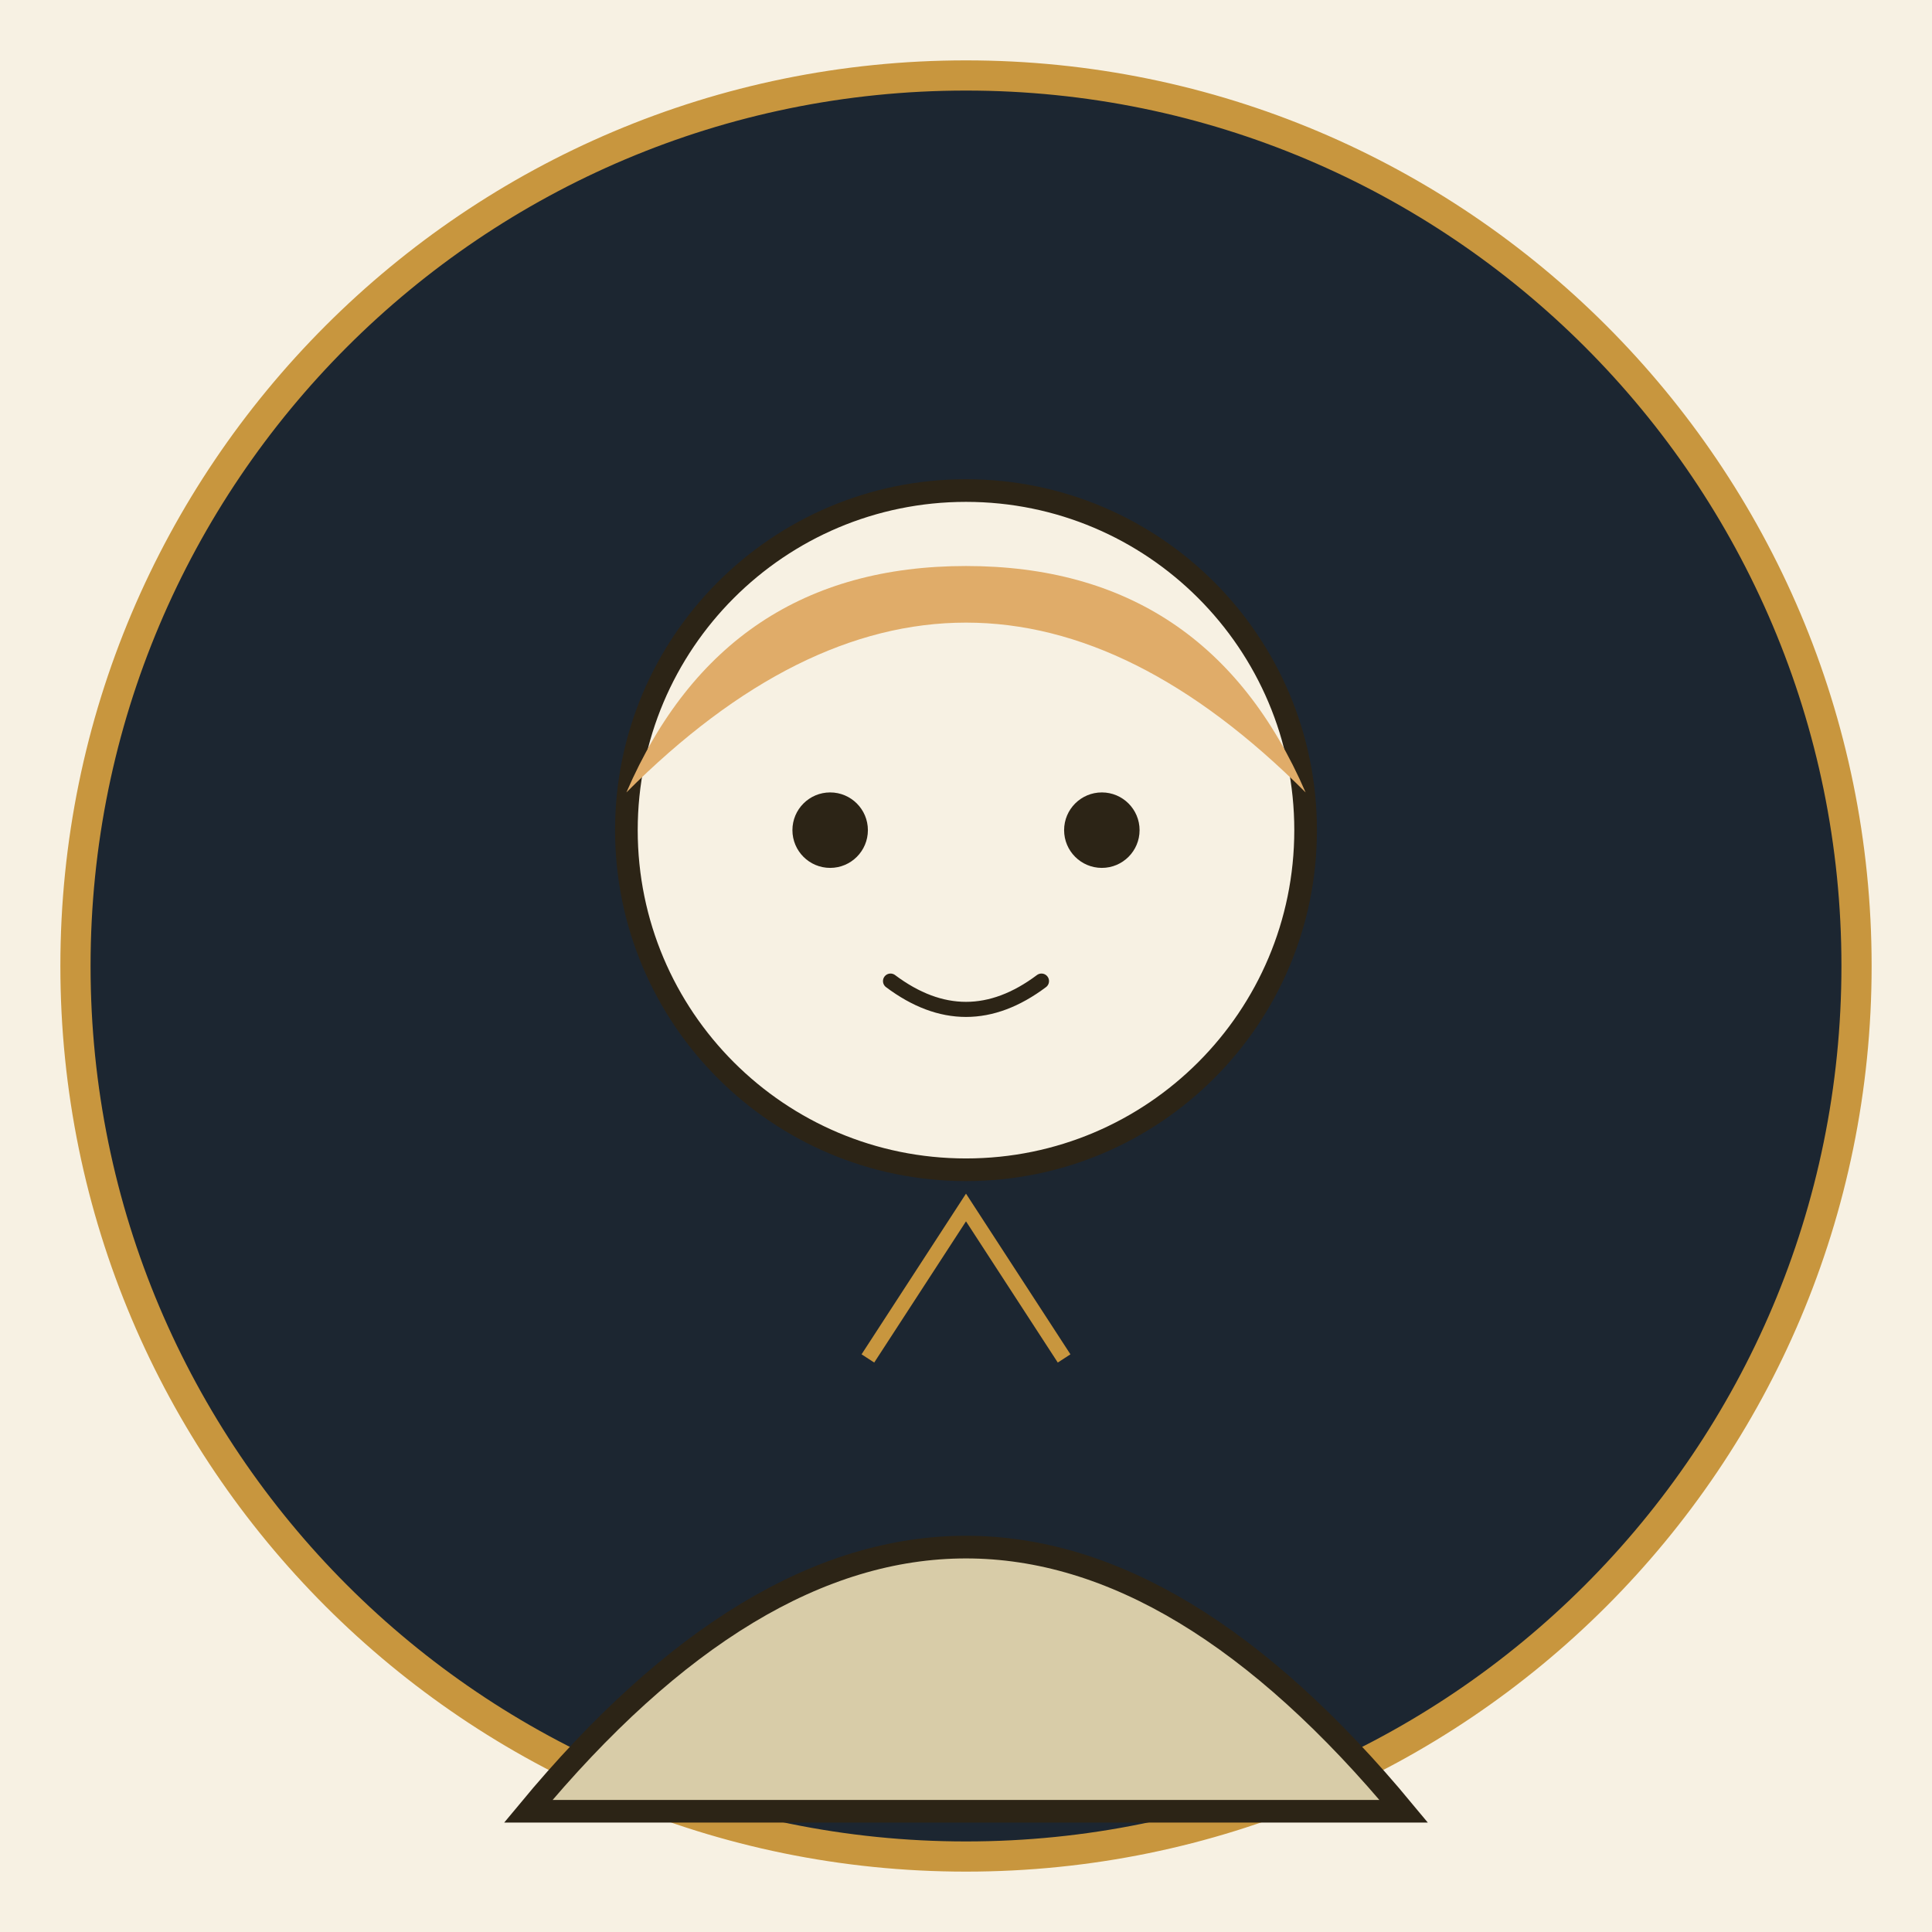
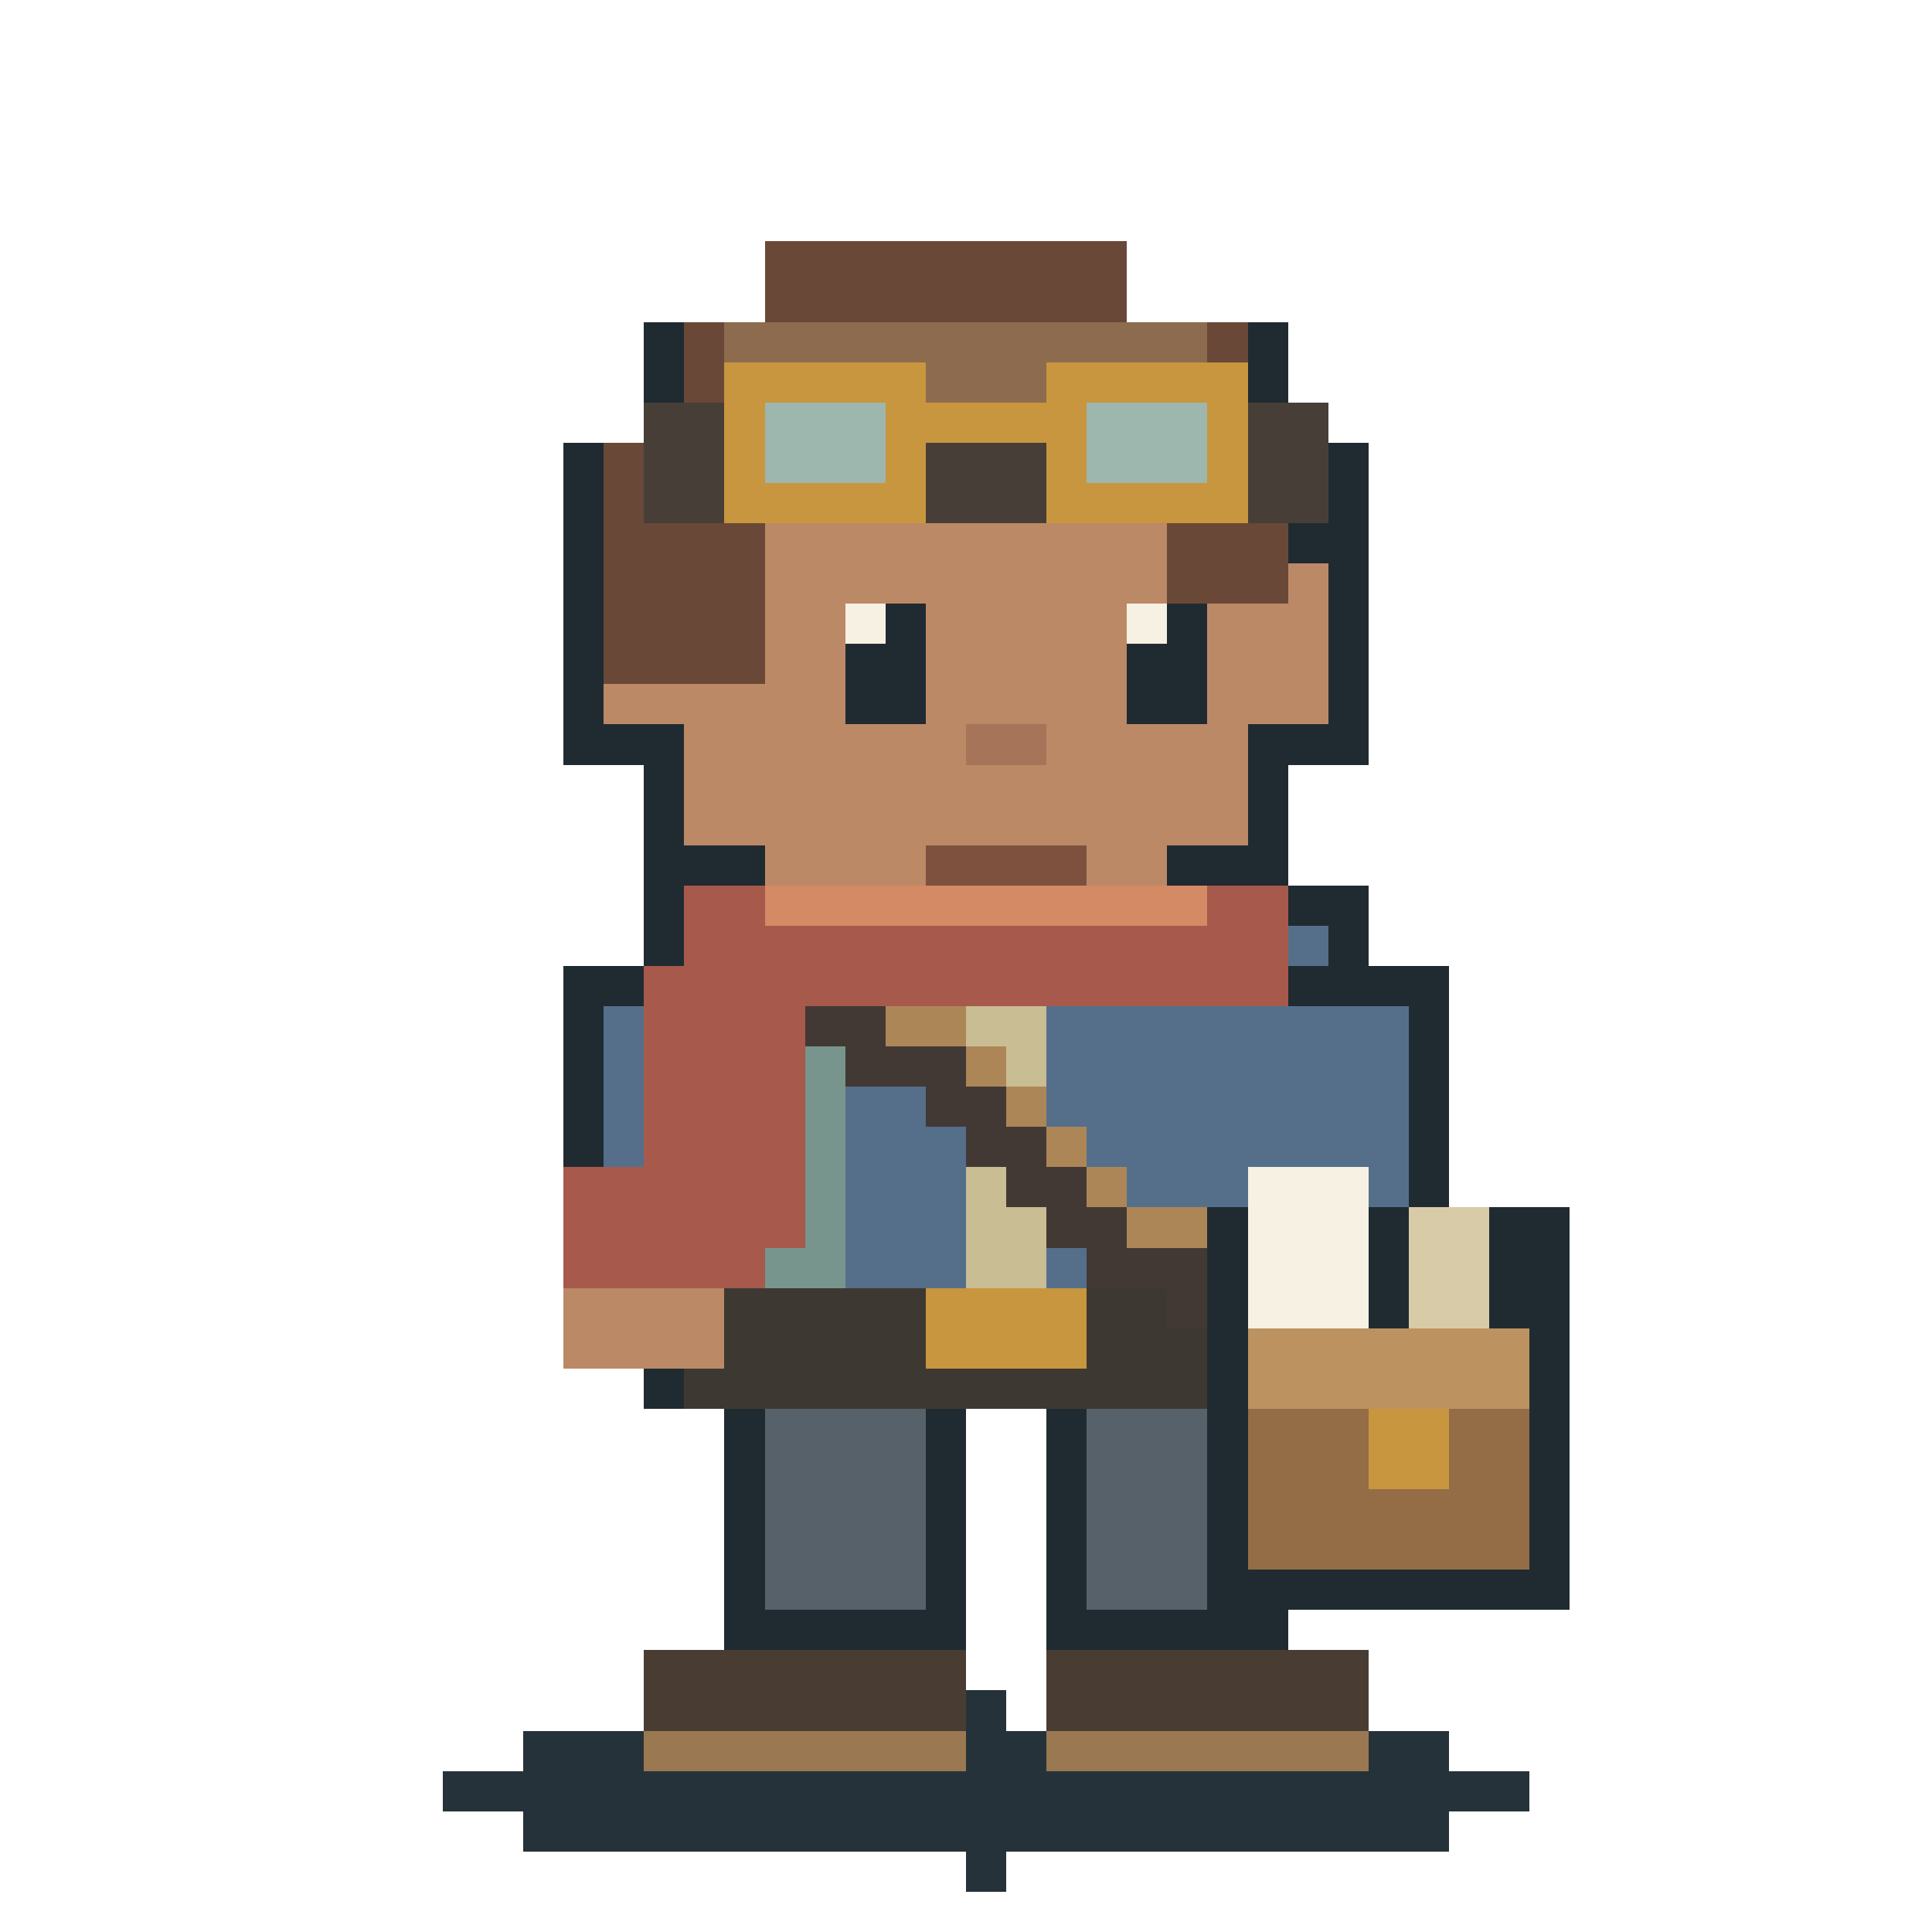
- <svg xmlns="http://www.w3.org/2000/svg" viewBox="0 0 512 512" width="100%" height="100%">
-   <rect width="512" height="512" fill="#f7f1e3" />
-   <circle cx="256" cy="256" r="236" fill="#1c2631" stroke="#c8963e" stroke-width="8" />
-   <path d="M 140 480 Q 256 340 372 480 Z" fill="#d8cca8" stroke="#2c2416" stroke-width="6" />
-   <circle cx="256" cy="220" r="90" fill="#f7f1e3" stroke="#2c2416" stroke-width="6" />
-   <path d="M 166 210 Q 256 120 346 210 Q 320 150 256 150 Q 192 150 166 210" fill="#e0ac69" />
-   <circle cx="220" cy="220" r="10" fill="#2c2416" />
-   <circle cx="292" cy="220" r="10" fill="#2c2416" />
-   <path d="M 236 260 Q 256 275 276 260" fill="none" stroke="#2c2416" stroke-width="4" stroke-linecap="round" />
-   <path d="M 230 360 L 256 320 L 282 360" fill="none" stroke="#c8963e" stroke-width="4" />
+ <svg xmlns="http://www.w3.org/2000/svg" viewBox="0 0 192 192" width="192" height="192" shape-rendering="crispEdges">
+   <g transform="scale(4 4)">
+     <rect x="19" y="6" width="9" height="2" fill="#6a4838" />
+     <rect x="18" y="8" width="12" height="1" fill="#8d6b4e" />
+     <rect x="30" y="8" width="1" height="1" fill="#6a4838" />
+     <rect x="16" y="8" width="1" height="2" fill="#202b31" />
+     <rect x="17" y="8" width="1" height="2" fill="#6a4838" />
+     <rect x="18" y="9" width="5" height="1" fill="#c8963e" />
+     <rect x="23" y="9" width="3" height="1" fill="#8d6b4e" />
+     <rect x="26" y="9" width="5" height="1" fill="#c8963e" />
+     <rect x="31" y="8" width="1" height="2" fill="#202b31" />
+     <rect x="22" y="10" width="5" height="1" fill="#c8963e" />
+     <rect x="18" y="10" width="1" height="2" fill="#c8963e" />
+     <rect x="19" y="10" width="3" height="2" fill="#9db6ae" />
+     <rect x="22" y="11" width="1" height="1" fill="#c8963e" />
+     <rect x="26" y="11" width="1" height="1" fill="#c8963e" />
+     <rect x="27" y="10" width="3" height="2" fill="#9db6ae" />
+     <rect x="30" y="10" width="1" height="2" fill="#c8963e" />
+     <rect x="15" y="11" width="1" height="2" fill="#6a4838" />
+     <rect x="16" y="10" width="2" height="3" fill="#473f37" />
+     <rect x="18" y="12" width="5" height="1" fill="#c8963e" />
+     <rect x="23" y="11" width="3" height="2" fill="#473f37" />
+     <rect x="26" y="12" width="5" height="1" fill="#c8963e" />
+     <rect x="31" y="10" width="2" height="3" fill="#473f37" />
+     <rect x="33" y="11" width="1" height="2" fill="#202b31" />
+     <rect x="32" y="13" width="2" height="1" fill="#202b31" />
+     <rect x="19" y="13" width="10" height="2" fill="#bc8967" />
+     <rect x="29" y="13" width="3" height="2" fill="#6a4838" />
+     <rect x="32" y="14" width="1" height="1" fill="#bc8967" />
+     <rect x="21" y="15" width="1" height="1" fill="#f7f1e3" />
+     <rect x="22" y="15" width="1" height="1" fill="#202b31" />
+     <rect x="28" y="15" width="1" height="1" fill="#f7f1e3" />
+     <rect x="29" y="15" width="1" height="1" fill="#202b31" />
+     <rect x="15" y="13" width="4" height="4" fill="#6a4838" />
+     <rect x="19" y="15" width="2" height="2" fill="#bc8967" />
+     <rect x="14" y="11" width="1" height="7" fill="#202b31" />
+     <rect x="15" y="17" width="6" height="1" fill="#bc8967" />
+     <rect x="21" y="16" width="2" height="2" fill="#202b31" />
+     <rect x="23" y="15" width="5" height="3" fill="#bc8967" />
+     <rect x="28" y="16" width="2" height="2" fill="#202b31" />
+     <rect x="30" y="15" width="3" height="3" fill="#bc8967" />
+     <rect x="33" y="14" width="1" height="4" fill="#202b31" />
+     <rect x="14" y="18" width="3" height="1" fill="#202b31" />
+     <rect x="17" y="18" width="7" height="1" fill="#bc8967" />
+     <rect x="24" y="18" width="2" height="1" fill="#a67458" />
+     <rect x="26" y="18" width="5" height="1" fill="#bc8967" />
+     <rect x="31" y="18" width="3" height="1" fill="#202b31" />
+     <rect x="16" y="19" width="1" height="2" fill="#202b31" />
+     <rect x="17" y="19" width="14" height="2" fill="#bc8967" />
+     <rect x="31" y="19" width="1" height="2" fill="#202b31" />
+     <rect x="16" y="21" width="3" height="1" fill="#202b31" />
+     <rect x="19" y="21" width="4" height="1" fill="#bc8967" />
+     <rect x="23" y="21" width="4" height="1" fill="#7d513e" />
+     <rect x="27" y="21" width="2" height="1" fill="#bc8967" />
+     <rect x="29" y="21" width="3" height="1" fill="#202b31" />
+     <rect x="17" y="22" width="2" height="1" fill="#a7594b" />
+     <rect x="19" y="22" width="11" height="1" fill="#d48a64" />
+     <rect x="30" y="22" width="2" height="1" fill="#a7594b" />
+     <rect x="32" y="22" width="2" height="1" fill="#202b31" />
+     <rect x="16" y="22" width="1" height="2" fill="#202b31" />
+     <rect x="17" y="23" width="15" height="1" fill="#a7594b" />
+     <rect x="32" y="23" width="1" height="1" fill="#556f8b" />
+     <rect x="33" y="23" width="1" height="1" fill="#202b31" />
+     <rect x="14" y="24" width="2" height="1" fill="#202b31" />
+     <rect x="16" y="24" width="16" height="1" fill="#a7594b" />
+     <rect x="32" y="24" width="4" height="1" fill="#202b31" />
+     <rect x="20" y="25" width="2" height="1" fill="#423934" />
+     <rect x="22" y="25" width="2" height="1" fill="#ad8657" />
+     <rect x="24" y="25" width="2" height="1" fill="#c9bd94" />
+     <rect x="21" y="26" width="3" height="1" fill="#423934" />
+     <rect x="24" y="26" width="1" height="1" fill="#ad8657" />
+     <rect x="25" y="26" width="1" height="1" fill="#c9bd94" />
+     <rect x="21" y="27" width="2" height="1" fill="#556f8b" />
+     <rect x="23" y="27" width="2" height="1" fill="#423934" />
+     <rect x="25" y="27" width="1" height="1" fill="#ad8657" />
+     <rect x="26" y="25" width="9" height="3" fill="#556f8b" />
+     <rect x="14" y="25" width="1" height="4" fill="#202b31" />
+     <rect x="15" y="25" width="1" height="4" fill="#556f8b" />
+     <rect x="16" y="25" width="4" height="4" fill="#a7594b" />
+     <rect x="24" y="28" width="2" height="1" fill="#423934" />
+     <rect x="26" y="28" width="1" height="1" fill="#ad8657" />
+     <rect x="27" y="28" width="8" height="1" fill="#556f8b" />
+     <rect x="24" y="29" width="1" height="1" fill="#c9bd94" />
+     <rect x="25" y="29" width="2" height="1" fill="#423934" />
+     <rect x="27" y="29" width="1" height="1" fill="#ad8657" />
+     <rect x="28" y="29" width="3" height="1" fill="#556f8b" />
+     <rect x="34" y="29" width="1" height="1" fill="#556f8b" />
+     <rect x="35" y="25" width="1" height="5" fill="#202b31" />
+     <rect x="14" y="29" width="6" height="2" fill="#a7594b" />
+     <rect x="20" y="26" width="1" height="5" fill="#77958d" />
+     <rect x="26" y="30" width="2" height="1" fill="#423934" />
+     <rect x="28" y="30" width="2" height="1" fill="#ad8657" />
+     <rect x="14" y="31" width="5" height="1" fill="#a7594b" />
+     <rect x="19" y="31" width="2" height="1" fill="#77958d" />
+     <rect x="21" y="28" width="3" height="4" fill="#556f8b" />
+     <rect x="24" y="30" width="2" height="2" fill="#c9bd94" />
+     <rect x="26" y="31" width="1" height="1" fill="#556f8b" />
+     <rect x="27" y="31" width="3" height="1" fill="#423934" />
+     <rect x="27" y="32" width="2" height="1" fill="#3d3932" />
+     <rect x="29" y="32" width="1" height="1" fill="#423934" />
+     <rect x="31" y="29" width="3" height="4" fill="#f7f1e3" />
+     <rect x="34" y="30" width="1" height="3" fill="#202b31" />
+     <rect x="35" y="30" width="2" height="3" fill="#d8cca8" />
+     <rect x="37" y="30" width="2" height="3" fill="#202b31" />
+     <rect x="14" y="32" width="4" height="2" fill="#bc8967" />
+     <rect x="18" y="32" width="5" height="2" fill="#3d3932" />
+     <rect x="23" y="32" width="4" height="2" fill="#c8963e" />
+     <rect x="27" y="33" width="3" height="1" fill="#3d3932" />
+     <rect x="16" y="34" width="1" height="1" fill="#202b31" />
+     <rect x="17" y="34" width="13" height="1" fill="#3d3932" />
+     <rect x="31" y="33" width="7" height="2" fill="#bc9360" />
+     <rect x="31" y="35" width="3" height="2" fill="#946d46" />
+     <rect x="34" y="35" width="2" height="2" fill="#c8963e" />
+     <rect x="36" y="35" width="2" height="2" fill="#946d46" />
+     <rect x="30" y="30" width="1" height="9" fill="#202b31" />
+     <rect x="31" y="37" width="7" height="2" fill="#946d46" />
+     <rect x="38" y="33" width="1" height="6" fill="#202b31" />
+     <rect x="18" y="35" width="1" height="5" fill="#202b31" />
+     <rect x="19" y="35" width="4" height="5" fill="#56616a" />
+     <rect x="23" y="35" width="1" height="5" fill="#202b31" />
+     <rect x="26" y="35" width="1" height="5" fill="#202b31" />
+     <rect x="27" y="35" width="3" height="5" fill="#56616a" />
+     <rect x="30" y="39" width="9" height="1" fill="#202b31" />
+     <rect x="18" y="40" width="6" height="1" fill="#202b31" />
+     <rect x="26" y="40" width="6" height="1" fill="#202b31" />
+     <rect x="16" y="41" width="8" height="2" fill="#493c32" />
+     <rect x="24" y="42" width="1" height="1" fill="#263239" />
+     <rect x="26" y="41" width="8" height="2" fill="#493c32" />
+     <rect x="13" y="43" width="3" height="1" fill="#263239" />
+     <rect x="16" y="43" width="8" height="1" fill="#9a7852" />
+     <rect x="24" y="43" width="2" height="1" fill="#263239" />
+     <rect x="26" y="43" width="8" height="1" fill="#9a7852" />
+     <rect x="34" y="43" width="2" height="1" fill="#263239" />
+     <rect x="11" y="44" width="27" height="1" fill="#263239" />
+     <rect x="13" y="45" width="23" height="1" fill="#263239" />
+     <rect x="24" y="46" width="1" height="1" fill="#263239" />
+   </g>
</svg>
